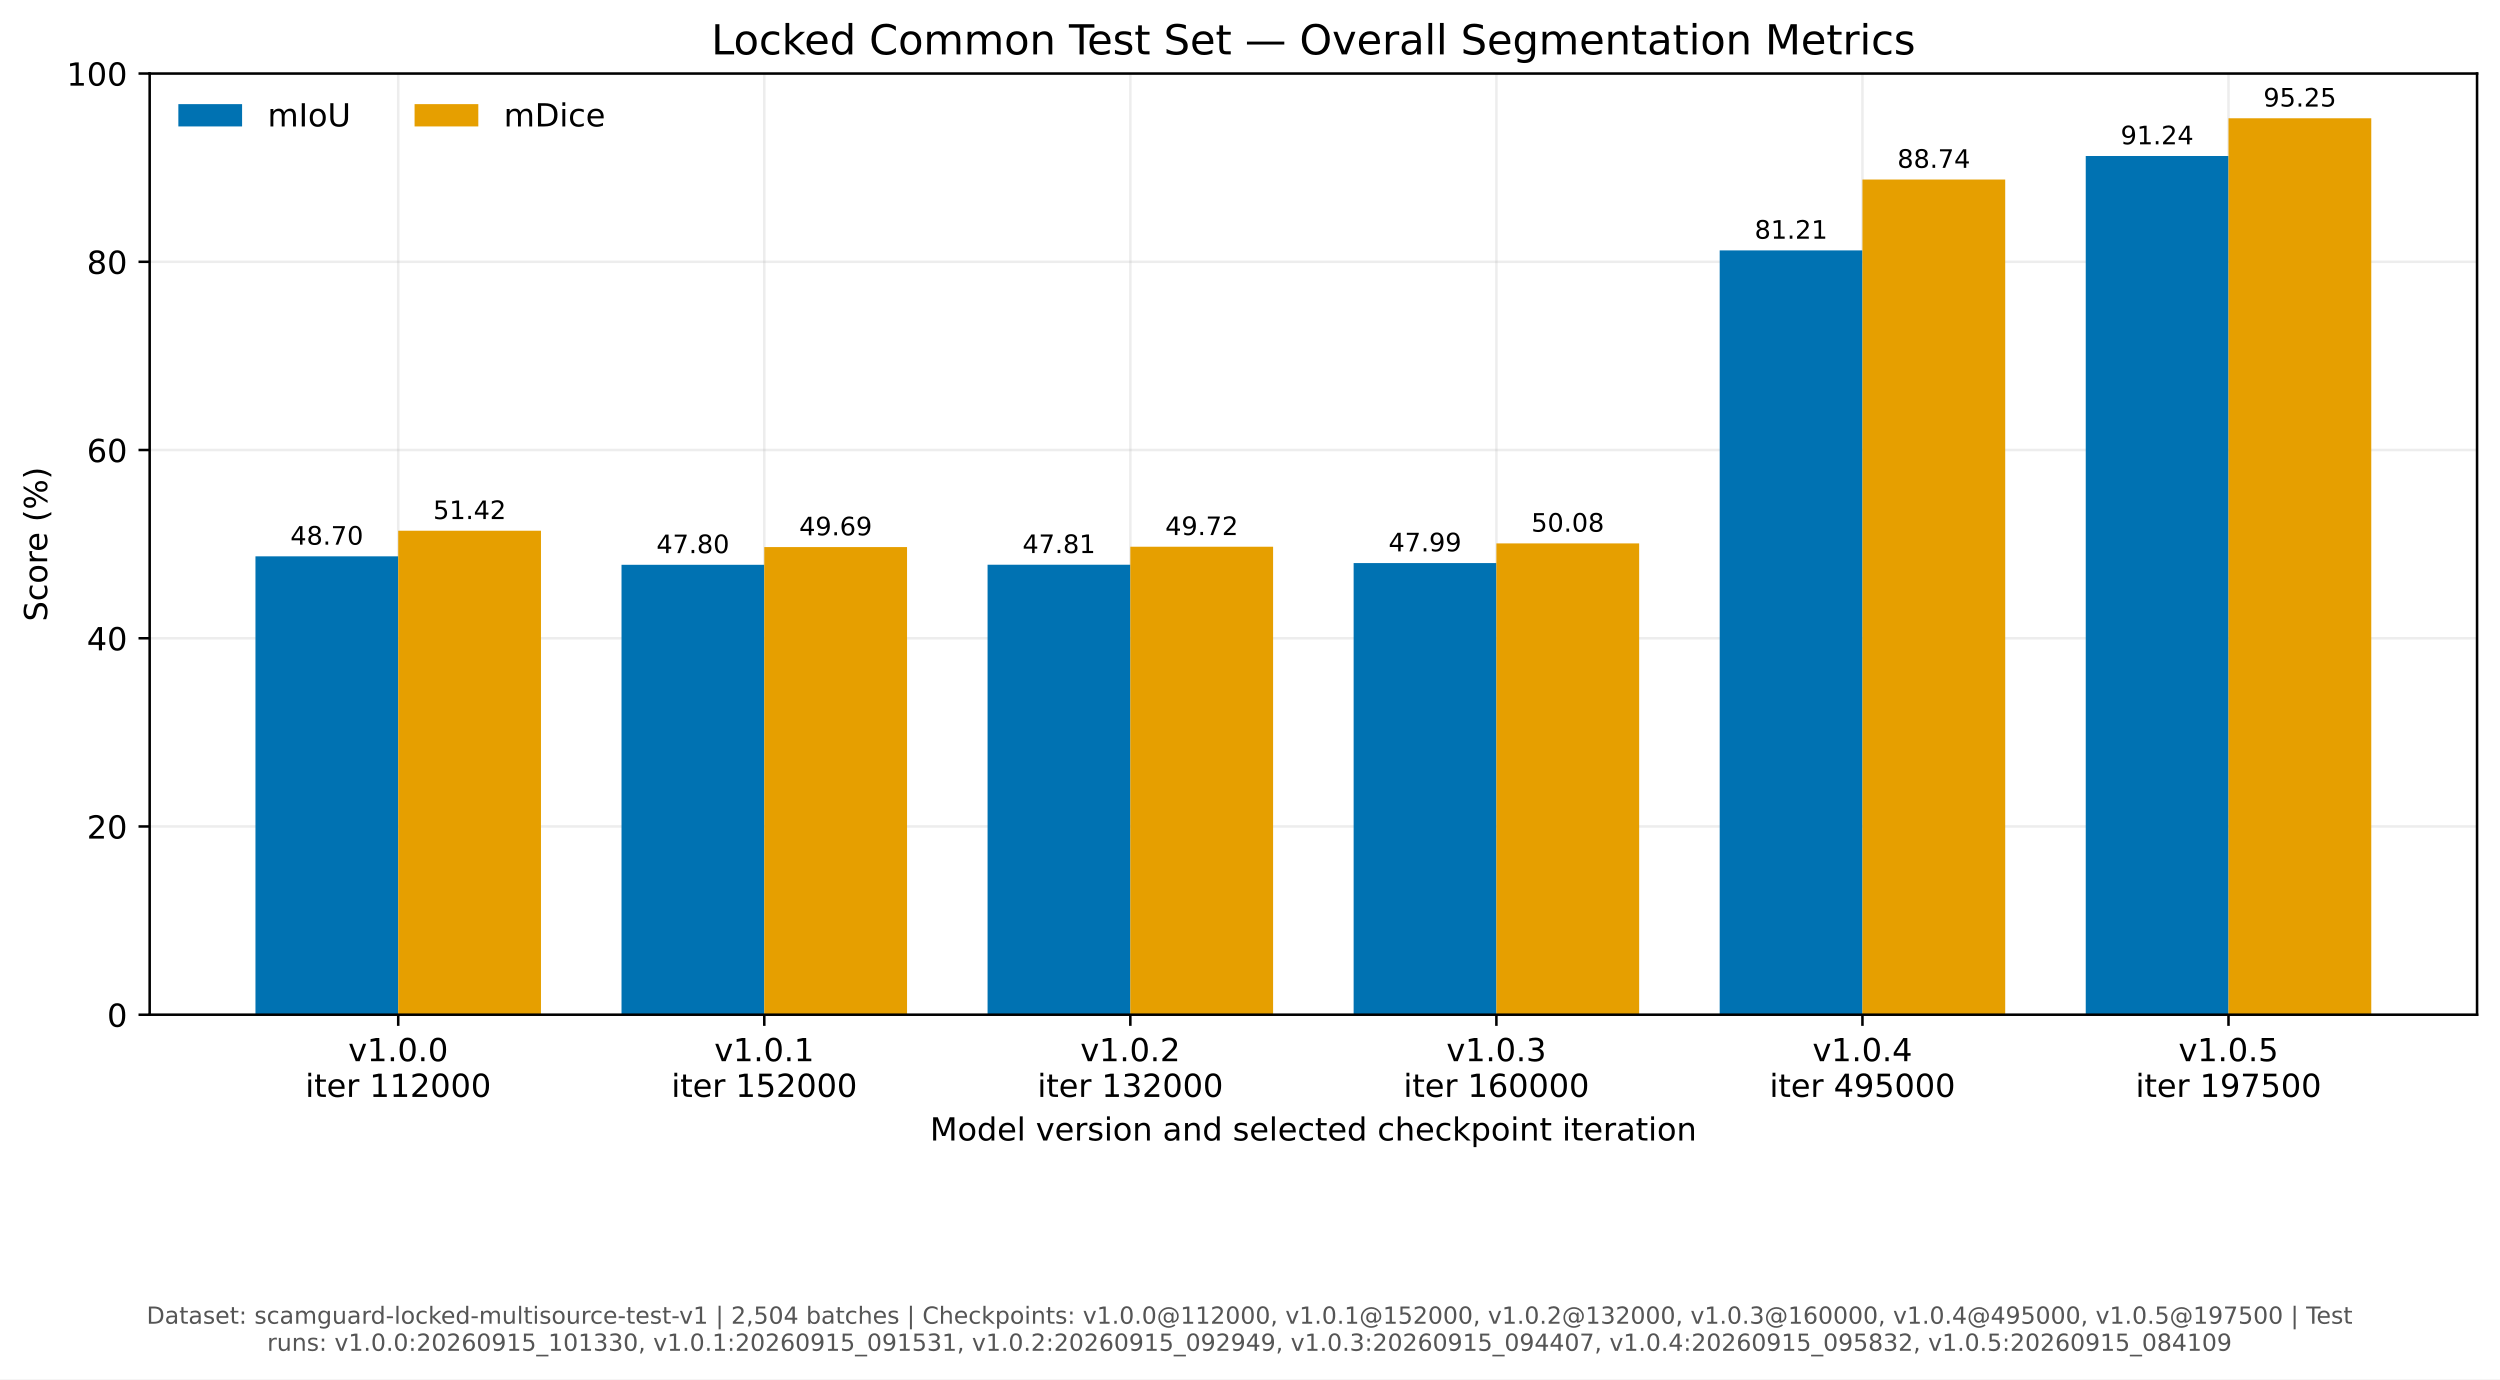
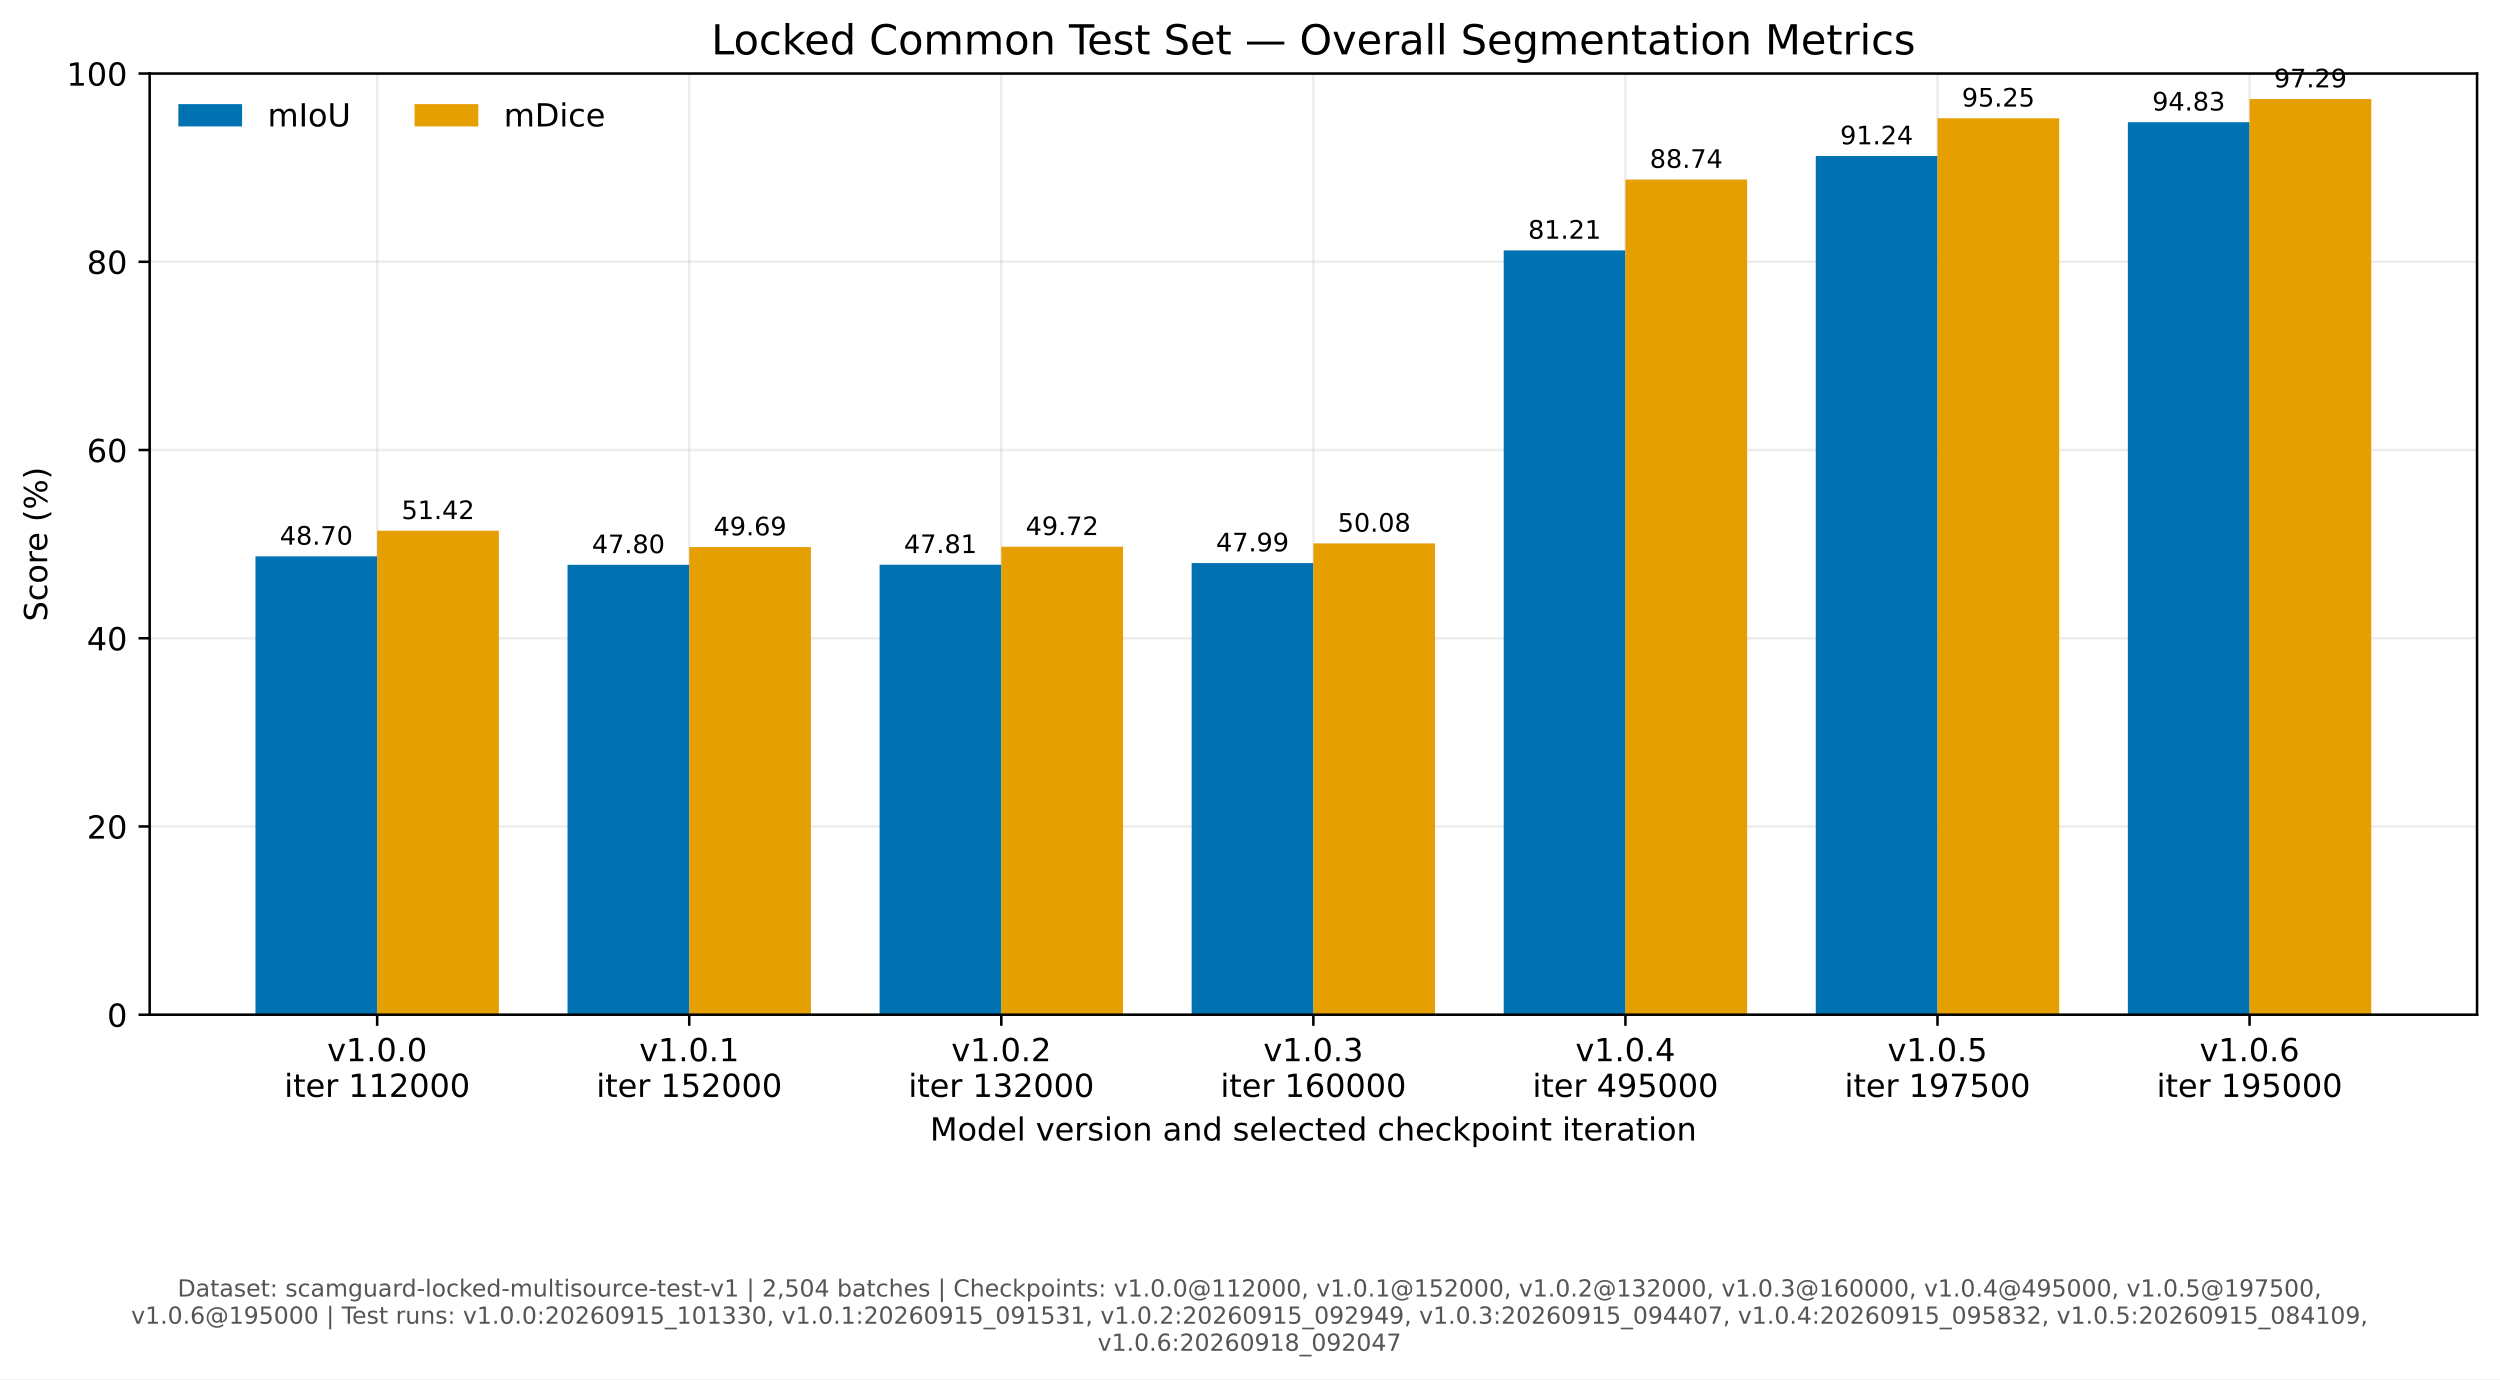
<svg xmlns="http://www.w3.org/2000/svg" xmlns:xlink="http://www.w3.org/1999/xlink" width="784.496pt" height="432.823pt" viewBox="0 0 784.496 432.823" version="1.1">
  <defs>
    <style type="text/css">*{stroke-linejoin: round; stroke-linecap: butt}</style>
  </defs>
  <g id="figure_1">
    <g id="patch_1">
-       <path d="M 0 432.823  L 784.496 432.823  L 784.496 0  L 0 0  z " style="fill: #ffffff" />
+       <path d="M 0 432.823  L 784.496 432.823  L 784.496 -0  L 0 -0  z " style="fill: #ffffff" />
    </g>
    <g id="axes_1">
      <g id="patch_2">
        <path d="M 46.966 318.414  L 777.296 318.414  L 777.296 23.078  L 46.966 23.078  z " style="fill: #ffffff" />
      </g>
      <g id="matplotlib.axis_1">
        <g id="xtick_1">
          <g id="line2d_1">
-             <path d="M 124.961 318.414  L 124.961 23.078  " clip-path="url(#pb3ee05148e)" style="fill: none; stroke: #b0b0b0; stroke-opacity: 0.22; stroke-width: 0.8; stroke-linecap: square" />
+             <path d="M 118.353 318.414  L 118.353 23.078  " clip-path="url(#p359c50645a)" style="fill: none; stroke: #b0b0b0; stroke-opacity: 0.22; stroke-width: 0.8; stroke-linecap: square" />
          </g>
          <g id="line2d_2">
            <defs>
-               <path id="m9e573b1871" d="M 0 0  L 0 3.5  " style="stroke: #000000; stroke-width: 0.8" />
+               <path id="ma4e0c1f2a7" d="M 0 0  L 0 3.5  " style="stroke: #000000; stroke-width: 0.8" />
            </defs>
            <g>
-               <use xlink:href="#m9e573b1871" x="124.961" y="318.414" style="stroke: #000000; stroke-width: 0.8" />
+               <use xlink:href="#ma4e0c1f2a7" x="118.353" y="318.414" style="stroke: #000000; stroke-width: 0.8" />
            </g>
          </g>
          <g id="text_1">
-             <text style="font-size: 10px; font-family: 'DejaVu Sans', 'Bitstream Vera Sans', 'Computer Modern Sans Serif', 'Lucida Grande', 'Verdana', 'Geneva', 'Lucid', 'Arial', 'Helvetica', 'Avant Garde', sans-serif" transform="translate(109.2797 333.0124)">v1.0.0</text>
-             <text style="font-size: 10px; font-family: 'DejaVu Sans', 'Bitstream Vera Sans', 'Computer Modern Sans Serif', 'Lucida Grande', 'Verdana', 'Geneva', 'Lucid', 'Arial', 'Helvetica', 'Avant Garde', sans-serif" transform="translate(95.80311 344.2102)">iter 112000</text>
+             <text style="font-size: 10px; font-family: 'DejaVu Sans', 'Bitstream Vera Sans', 'Computer Modern Sans Serif', 'Lucida Grande', 'Verdana', 'Geneva', 'Lucid', 'Arial', 'Helvetica', 'Avant Garde', sans-serif" transform="translate(102.6722 333.0124)">v1.0.0</text>
+             <text style="font-size: 10px; font-family: 'DejaVu Sans', 'Bitstream Vera Sans', 'Computer Modern Sans Serif', 'Lucida Grande', 'Verdana', 'Geneva', 'Lucid', 'Arial', 'Helvetica', 'Avant Garde', sans-serif" transform="translate(89.19566 344.2102)">iter 112000</text>
          </g>
        </g>
        <g id="xtick_2">
          <g id="line2d_3">
-             <path d="M 239.829 318.414  L 239.829 23.078  " clip-path="url(#pb3ee05148e)" style="fill: none; stroke: #b0b0b0; stroke-opacity: 0.22; stroke-width: 0.8; stroke-linecap: square" />
+             <path d="M 216.279 318.414  L 216.279 23.078  " clip-path="url(#p359c50645a)" style="fill: none; stroke: #b0b0b0; stroke-opacity: 0.22; stroke-width: 0.8; stroke-linecap: square" />
          </g>
          <g id="line2d_4">
            <g>
-               <use xlink:href="#m9e573b1871" x="239.829" y="318.414" style="stroke: #000000; stroke-width: 0.8" />
+               <use xlink:href="#ma4e0c1f2a7" x="216.279" y="318.414" style="stroke: #000000; stroke-width: 0.8" />
            </g>
          </g>
          <g id="text_2">
-             <text style="font-size: 10px; font-family: 'DejaVu Sans', 'Bitstream Vera Sans', 'Computer Modern Sans Serif', 'Lucida Grande', 'Verdana', 'Geneva', 'Lucid', 'Arial', 'Helvetica', 'Avant Garde', sans-serif" transform="translate(224.1476 333.0124)">v1.0.1</text>
-             <text style="font-size: 10px; font-family: 'DejaVu Sans', 'Bitstream Vera Sans', 'Computer Modern Sans Serif', 'Lucida Grande', 'Verdana', 'Geneva', 'Lucid', 'Arial', 'Helvetica', 'Avant Garde', sans-serif" transform="translate(210.671 344.2102)">iter 152000</text>
+             <text style="font-size: 10px; font-family: 'DejaVu Sans', 'Bitstream Vera Sans', 'Computer Modern Sans Serif', 'Lucida Grande', 'Verdana', 'Geneva', 'Lucid', 'Arial', 'Helvetica', 'Avant Garde', sans-serif" transform="translate(200.5979 333.0124)">v1.0.1</text>
+             <text style="font-size: 10px; font-family: 'DejaVu Sans', 'Bitstream Vera Sans', 'Computer Modern Sans Serif', 'Lucida Grande', 'Verdana', 'Geneva', 'Lucid', 'Arial', 'Helvetica', 'Avant Garde', sans-serif" transform="translate(187.1214 344.2102)">iter 152000</text>
          </g>
        </g>
        <g id="xtick_3">
          <g id="line2d_5">
-             <path d="M 354.697 318.414  L 354.697 23.078  " clip-path="url(#pb3ee05148e)" style="fill: none; stroke: #b0b0b0; stroke-opacity: 0.22; stroke-width: 0.8; stroke-linecap: square" />
+             <path d="M 314.205 318.414  L 314.205 23.078  " clip-path="url(#p359c50645a)" style="fill: none; stroke: #b0b0b0; stroke-opacity: 0.22; stroke-width: 0.8; stroke-linecap: square" />
          </g>
          <g id="line2d_6">
            <g>
-               <use xlink:href="#m9e573b1871" x="354.697" y="318.414" style="stroke: #000000; stroke-width: 0.8" />
+               <use xlink:href="#ma4e0c1f2a7" x="314.205" y="318.414" style="stroke: #000000; stroke-width: 0.8" />
            </g>
          </g>
          <g id="text_3">
-             <text style="font-size: 10px; font-family: 'DejaVu Sans', 'Bitstream Vera Sans', 'Computer Modern Sans Serif', 'Lucida Grande', 'Verdana', 'Geneva', 'Lucid', 'Arial', 'Helvetica', 'Avant Garde', sans-serif" transform="translate(339.0154 333.0124)">v1.0.2</text>
-             <text style="font-size: 10px; font-family: 'DejaVu Sans', 'Bitstream Vera Sans', 'Computer Modern Sans Serif', 'Lucida Grande', 'Verdana', 'Geneva', 'Lucid', 'Arial', 'Helvetica', 'Avant Garde', sans-serif" transform="translate(325.5389 344.2102)">iter 132000</text>
+             <text style="font-size: 10px; font-family: 'DejaVu Sans', 'Bitstream Vera Sans', 'Computer Modern Sans Serif', 'Lucida Grande', 'Verdana', 'Geneva', 'Lucid', 'Arial', 'Helvetica', 'Avant Garde', sans-serif" transform="translate(298.5237 333.0124)">v1.0.2</text>
+             <text style="font-size: 10px; font-family: 'DejaVu Sans', 'Bitstream Vera Sans', 'Computer Modern Sans Serif', 'Lucida Grande', 'Verdana', 'Geneva', 'Lucid', 'Arial', 'Helvetica', 'Avant Garde', sans-serif" transform="translate(285.0471 344.2102)">iter 132000</text>
          </g>
        </g>
        <g id="xtick_4">
          <g id="line2d_7">
-             <path d="M 469.565 318.414  L 469.565 23.078  " clip-path="url(#pb3ee05148e)" style="fill: none; stroke: #b0b0b0; stroke-opacity: 0.22; stroke-width: 0.8; stroke-linecap: square" />
+             <path d="M 412.131 318.414  L 412.131 23.078  " clip-path="url(#p359c50645a)" style="fill: none; stroke: #b0b0b0; stroke-opacity: 0.22; stroke-width: 0.8; stroke-linecap: square" />
          </g>
          <g id="line2d_8">
            <g>
-               <use xlink:href="#m9e573b1871" x="469.565" y="318.414" style="stroke: #000000; stroke-width: 0.8" />
+               <use xlink:href="#ma4e0c1f2a7" x="412.131" y="318.414" style="stroke: #000000; stroke-width: 0.8" />
            </g>
          </g>
          <g id="text_4">
-             <text style="font-size: 10px; font-family: 'DejaVu Sans', 'Bitstream Vera Sans', 'Computer Modern Sans Serif', 'Lucida Grande', 'Verdana', 'Geneva', 'Lucid', 'Arial', 'Helvetica', 'Avant Garde', sans-serif" transform="translate(453.8833 333.0124)">v1.0.3</text>
-             <text style="font-size: 10px; font-family: 'DejaVu Sans', 'Bitstream Vera Sans', 'Computer Modern Sans Serif', 'Lucida Grande', 'Verdana', 'Geneva', 'Lucid', 'Arial', 'Helvetica', 'Avant Garde', sans-serif" transform="translate(440.4068 344.2102)">iter 160000</text>
+             <text style="font-size: 10px; font-family: 'DejaVu Sans', 'Bitstream Vera Sans', 'Computer Modern Sans Serif', 'Lucida Grande', 'Verdana', 'Geneva', 'Lucid', 'Arial', 'Helvetica', 'Avant Garde', sans-serif" transform="translate(396.4494 333.0124)">v1.0.3</text>
+             <text style="font-size: 10px; font-family: 'DejaVu Sans', 'Bitstream Vera Sans', 'Computer Modern Sans Serif', 'Lucida Grande', 'Verdana', 'Geneva', 'Lucid', 'Arial', 'Helvetica', 'Avant Garde', sans-serif" transform="translate(382.9728 344.2102)">iter 160000</text>
          </g>
        </g>
        <g id="xtick_5">
          <g id="line2d_9">
-             <path d="M 584.432 318.414  L 584.432 23.078  " clip-path="url(#pb3ee05148e)" style="fill: none; stroke: #b0b0b0; stroke-opacity: 0.22; stroke-width: 0.8; stroke-linecap: square" />
+             <path d="M 510.056 318.414  L 510.056 23.078  " clip-path="url(#p359c50645a)" style="fill: none; stroke: #b0b0b0; stroke-opacity: 0.22; stroke-width: 0.8; stroke-linecap: square" />
          </g>
          <g id="line2d_10">
            <g>
-               <use xlink:href="#m9e573b1871" x="584.432" y="318.414" style="stroke: #000000; stroke-width: 0.8" />
+               <use xlink:href="#ma4e0c1f2a7" x="510.056" y="318.414" style="stroke: #000000; stroke-width: 0.8" />
            </g>
          </g>
          <g id="text_5">
-             <text style="font-size: 10px; font-family: 'DejaVu Sans', 'Bitstream Vera Sans', 'Computer Modern Sans Serif', 'Lucida Grande', 'Verdana', 'Geneva', 'Lucid', 'Arial', 'Helvetica', 'Avant Garde', sans-serif" transform="translate(568.7512 333.0124)">v1.0.4</text>
-             <text style="font-size: 10px; font-family: 'DejaVu Sans', 'Bitstream Vera Sans', 'Computer Modern Sans Serif', 'Lucida Grande', 'Verdana', 'Geneva', 'Lucid', 'Arial', 'Helvetica', 'Avant Garde', sans-serif" transform="translate(555.2746 344.2102)">iter 495000</text>
+             <text style="font-size: 10px; font-family: 'DejaVu Sans', 'Bitstream Vera Sans', 'Computer Modern Sans Serif', 'Lucida Grande', 'Verdana', 'Geneva', 'Lucid', 'Arial', 'Helvetica', 'Avant Garde', sans-serif" transform="translate(494.3751 333.0124)">v1.0.4</text>
+             <text style="font-size: 10px; font-family: 'DejaVu Sans', 'Bitstream Vera Sans', 'Computer Modern Sans Serif', 'Lucida Grande', 'Verdana', 'Geneva', 'Lucid', 'Arial', 'Helvetica', 'Avant Garde', sans-serif" transform="translate(480.8985 344.2102)">iter 495000</text>
          </g>
        </g>
        <g id="xtick_6">
          <g id="line2d_11">
-             <path d="M 699.3 318.414  L 699.3 23.078  " clip-path="url(#pb3ee05148e)" style="fill: none; stroke: #b0b0b0; stroke-opacity: 0.22; stroke-width: 0.8; stroke-linecap: square" />
+             <path d="M 607.982 318.414  L 607.982 23.078  " clip-path="url(#p359c50645a)" style="fill: none; stroke: #b0b0b0; stroke-opacity: 0.22; stroke-width: 0.8; stroke-linecap: square" />
          </g>
          <g id="line2d_12">
            <g>
-               <use xlink:href="#m9e573b1871" x="699.3" y="318.414" style="stroke: #000000; stroke-width: 0.8" />
+               <use xlink:href="#ma4e0c1f2a7" x="607.982" y="318.414" style="stroke: #000000; stroke-width: 0.8" />
            </g>
          </g>
          <g id="text_6">
-             <text style="font-size: 10px; font-family: 'DejaVu Sans', 'Bitstream Vera Sans', 'Computer Modern Sans Serif', 'Lucida Grande', 'Verdana', 'Geneva', 'Lucid', 'Arial', 'Helvetica', 'Avant Garde', sans-serif" transform="translate(683.6191 333.0124)">v1.0.5</text>
-             <text style="font-size: 10px; font-family: 'DejaVu Sans', 'Bitstream Vera Sans', 'Computer Modern Sans Serif', 'Lucida Grande', 'Verdana', 'Geneva', 'Lucid', 'Arial', 'Helvetica', 'Avant Garde', sans-serif" transform="translate(670.1425 344.2102)">iter 197500</text>
-           </g>
-         </g>
-         <g id="text_7">
+             <text style="font-size: 10px; font-family: 'DejaVu Sans', 'Bitstream Vera Sans', 'Computer Modern Sans Serif', 'Lucida Grande', 'Verdana', 'Geneva', 'Lucid', 'Arial', 'Helvetica', 'Avant Garde', sans-serif" transform="translate(592.3008 333.0124)">v1.0.5</text>
+             <text style="font-size: 10px; font-family: 'DejaVu Sans', 'Bitstream Vera Sans', 'Computer Modern Sans Serif', 'Lucida Grande', 'Verdana', 'Geneva', 'Lucid', 'Arial', 'Helvetica', 'Avant Garde', sans-serif" transform="translate(578.8242 344.2102)">iter 197500</text>
+           </g>
+         </g>
+         <g id="xtick_7">
+           <g id="line2d_13">
+             <path d="M 705.908 318.414  L 705.908 23.078  " clip-path="url(#p359c50645a)" style="fill: none; stroke: #b0b0b0; stroke-opacity: 0.22; stroke-width: 0.8; stroke-linecap: square" />
+           </g>
+           <g id="line2d_14">
+             <g>
+               <use xlink:href="#ma4e0c1f2a7" x="705.908" y="318.414" style="stroke: #000000; stroke-width: 0.8" />
+             </g>
+           </g>
+           <g id="text_7">
+             <text style="font-size: 10px; font-family: 'DejaVu Sans', 'Bitstream Vera Sans', 'Computer Modern Sans Serif', 'Lucida Grande', 'Verdana', 'Geneva', 'Lucid', 'Arial', 'Helvetica', 'Avant Garde', sans-serif" transform="translate(690.2265 333.0124)">v1.0.6</text>
+             <text style="font-size: 10px; font-family: 'DejaVu Sans', 'Bitstream Vera Sans', 'Computer Modern Sans Serif', 'Lucida Grande', 'Verdana', 'Geneva', 'Lucid', 'Arial', 'Helvetica', 'Avant Garde', sans-serif" transform="translate(676.75 344.2102)">iter 195000</text>
+           </g>
+         </g>
+         <g id="text_8">
          <text style="font-size: 10px; font-family: 'DejaVu Sans', 'Bitstream Vera Sans', 'Computer Modern Sans Serif', 'Lucida Grande', 'Verdana', 'Geneva', 'Lucid', 'Arial', 'Helvetica', 'Avant Garde', sans-serif; text-anchor: middle" x="412.131" y="357.888" transform="rotate(-0 412.1306 357.8883)">Model version and selected checkpoint iteration</text>
        </g>
      </g>
      <g id="matplotlib.axis_2">
        <g id="ytick_1">
-           <g id="line2d_13">
-             <path d="M 46.966 318.414  L 777.296 318.414  " clip-path="url(#pb3ee05148e)" style="fill: none; stroke: #b0b0b0; stroke-opacity: 0.22; stroke-width: 0.8; stroke-linecap: square" />
-           </g>
-           <g id="line2d_14">
+           <g id="line2d_15">
+             <path d="M 46.966 318.414  L 777.296 318.414  " clip-path="url(#p359c50645a)" style="fill: none; stroke: #b0b0b0; stroke-opacity: 0.22; stroke-width: 0.8; stroke-linecap: square" />
+           </g>
+           <g id="line2d_16">
            <defs>
-               <path id="md0ee983771" d="M 0 0  L -3.5 0  " style="stroke: #000000; stroke-width: 0.8" />
+               <path id="meb9ebccfc5" d="M 0 0  L -3.5 0  " style="stroke: #000000; stroke-width: 0.8" />
            </defs>
            <g>
-               <use xlink:href="#md0ee983771" x="46.966" y="318.414" style="stroke: #000000; stroke-width: 0.8" />
-             </g>
-           </g>
-           <g id="text_8">
+               <use xlink:href="#meb9ebccfc5" x="46.966" y="318.414" style="stroke: #000000; stroke-width: 0.8" />
+             </g>
+           </g>
+           <g id="text_9">
            <text style="font-size: 10px; font-family: 'DejaVu Sans', 'Bitstream Vera Sans', 'Computer Modern Sans Serif', 'Lucida Grande', 'Verdana', 'Geneva', 'Lucid', 'Arial', 'Helvetica', 'Avant Garde', sans-serif; text-anchor: end" x="39.966" y="322.213" transform="rotate(-0 39.96563 322.2132)">0</text>
          </g>
        </g>
        <g id="ytick_2">
-           <g id="line2d_15">
-             <path d="M 46.966 259.347  L 777.296 259.347  " clip-path="url(#pb3ee05148e)" style="fill: none; stroke: #b0b0b0; stroke-opacity: 0.22; stroke-width: 0.8; stroke-linecap: square" />
-           </g>
-           <g id="line2d_16">
-             <g>
-               <use xlink:href="#md0ee983771" x="46.966" y="259.347" style="stroke: #000000; stroke-width: 0.8" />
-             </g>
-           </g>
-           <g id="text_9">
+           <g id="line2d_17">
+             <path d="M 46.966 259.347  L 777.296 259.347  " clip-path="url(#p359c50645a)" style="fill: none; stroke: #b0b0b0; stroke-opacity: 0.22; stroke-width: 0.8; stroke-linecap: square" />
+           </g>
+           <g id="line2d_18">
+             <g>
+               <use xlink:href="#meb9ebccfc5" x="46.966" y="259.347" style="stroke: #000000; stroke-width: 0.8" />
+             </g>
+           </g>
+           <g id="text_10">
            <text style="font-size: 10px; font-family: 'DejaVu Sans', 'Bitstream Vera Sans', 'Computer Modern Sans Serif', 'Lucida Grande', 'Verdana', 'Geneva', 'Lucid', 'Arial', 'Helvetica', 'Avant Garde', sans-serif; text-anchor: end" x="39.966" y="263.146" transform="rotate(-0 39.96563 263.146)">20</text>
          </g>
        </g>
        <g id="ytick_3">
-           <g id="line2d_17">
-             <path d="M 46.966 200.28  L 777.296 200.28  " clip-path="url(#pb3ee05148e)" style="fill: none; stroke: #b0b0b0; stroke-opacity: 0.22; stroke-width: 0.8; stroke-linecap: square" />
-           </g>
-           <g id="line2d_18">
-             <g>
-               <use xlink:href="#md0ee983771" x="46.966" y="200.28" style="stroke: #000000; stroke-width: 0.8" />
-             </g>
-           </g>
-           <g id="text_10">
+           <g id="line2d_19">
+             <path d="M 46.966 200.28  L 777.296 200.28  " clip-path="url(#p359c50645a)" style="fill: none; stroke: #b0b0b0; stroke-opacity: 0.22; stroke-width: 0.8; stroke-linecap: square" />
+           </g>
+           <g id="line2d_20">
+             <g>
+               <use xlink:href="#meb9ebccfc5" x="46.966" y="200.28" style="stroke: #000000; stroke-width: 0.8" />
+             </g>
+           </g>
+           <g id="text_11">
            <text style="font-size: 10px; font-family: 'DejaVu Sans', 'Bitstream Vera Sans', 'Computer Modern Sans Serif', 'Lucida Grande', 'Verdana', 'Geneva', 'Lucid', 'Arial', 'Helvetica', 'Avant Garde', sans-serif; text-anchor: end" x="39.966" y="204.079" transform="rotate(-0 39.96563 204.0788)">40</text>
          </g>
        </g>
        <g id="ytick_4">
-           <g id="line2d_19">
-             <path d="M 46.966 141.212  L 777.296 141.212  " clip-path="url(#pb3ee05148e)" style="fill: none; stroke: #b0b0b0; stroke-opacity: 0.22; stroke-width: 0.8; stroke-linecap: square" />
-           </g>
-           <g id="line2d_20">
-             <g>
-               <use xlink:href="#md0ee983771" x="46.966" y="141.212" style="stroke: #000000; stroke-width: 0.8" />
-             </g>
-           </g>
-           <g id="text_11">
+           <g id="line2d_21">
+             <path d="M 46.966 141.212  L 777.296 141.212  " clip-path="url(#p359c50645a)" style="fill: none; stroke: #b0b0b0; stroke-opacity: 0.22; stroke-width: 0.8; stroke-linecap: square" />
+           </g>
+           <g id="line2d_22">
+             <g>
+               <use xlink:href="#meb9ebccfc5" x="46.966" y="141.212" style="stroke: #000000; stroke-width: 0.8" />
+             </g>
+           </g>
+           <g id="text_12">
            <text style="font-size: 10px; font-family: 'DejaVu Sans', 'Bitstream Vera Sans', 'Computer Modern Sans Serif', 'Lucida Grande', 'Verdana', 'Geneva', 'Lucid', 'Arial', 'Helvetica', 'Avant Garde', sans-serif; text-anchor: end" x="39.966" y="145.012" transform="rotate(-0 39.96563 145.0116)">60</text>
          </g>
        </g>
        <g id="ytick_5">
-           <g id="line2d_21">
-             <path d="M 46.966 82.145  L 777.296 82.145  " clip-path="url(#pb3ee05148e)" style="fill: none; stroke: #b0b0b0; stroke-opacity: 0.22; stroke-width: 0.8; stroke-linecap: square" />
-           </g>
-           <g id="line2d_22">
-             <g>
-               <use xlink:href="#md0ee983771" x="46.966" y="82.145" style="stroke: #000000; stroke-width: 0.8" />
-             </g>
-           </g>
-           <g id="text_12">
+           <g id="line2d_23">
+             <path d="M 46.966 82.145  L 777.296 82.145  " clip-path="url(#p359c50645a)" style="fill: none; stroke: #b0b0b0; stroke-opacity: 0.22; stroke-width: 0.8; stroke-linecap: square" />
+           </g>
+           <g id="line2d_24">
+             <g>
+               <use xlink:href="#meb9ebccfc5" x="46.966" y="82.145" style="stroke: #000000; stroke-width: 0.8" />
+             </g>
+           </g>
+           <g id="text_13">
            <text style="font-size: 10px; font-family: 'DejaVu Sans', 'Bitstream Vera Sans', 'Computer Modern Sans Serif', 'Lucida Grande', 'Verdana', 'Geneva', 'Lucid', 'Arial', 'Helvetica', 'Avant Garde', sans-serif; text-anchor: end" x="39.966" y="85.944" transform="rotate(-0 39.96563 85.94439)">80</text>
          </g>
        </g>
        <g id="ytick_6">
-           <g id="line2d_23">
-             <path d="M 46.966 23.078  L 777.296 23.078  " clip-path="url(#pb3ee05148e)" style="fill: none; stroke: #b0b0b0; stroke-opacity: 0.22; stroke-width: 0.8; stroke-linecap: square" />
-           </g>
-           <g id="line2d_24">
-             <g>
-               <use xlink:href="#md0ee983771" x="46.966" y="23.078" style="stroke: #000000; stroke-width: 0.8" />
-             </g>
-           </g>
-           <g id="text_13">
+           <g id="line2d_25">
+             <path d="M 46.966 23.078  L 777.296 23.078  " clip-path="url(#p359c50645a)" style="fill: none; stroke: #b0b0b0; stroke-opacity: 0.22; stroke-width: 0.8; stroke-linecap: square" />
+           </g>
+           <g id="line2d_26">
+             <g>
+               <use xlink:href="#meb9ebccfc5" x="46.966" y="23.078" style="stroke: #000000; stroke-width: 0.8" />
+             </g>
+           </g>
+           <g id="text_14">
            <text style="font-size: 10px; font-family: 'DejaVu Sans', 'Bitstream Vera Sans', 'Computer Modern Sans Serif', 'Lucida Grande', 'Verdana', 'Geneva', 'Lucid', 'Arial', 'Helvetica', 'Avant Garde', sans-serif; text-anchor: end" x="39.966" y="26.877" transform="rotate(-0 39.96563 26.87719)">100</text>
          </g>
        </g>
-         <g id="text_14">
+         <g id="text_15">
          <text style="font-size: 10px; font-family: 'DejaVu Sans', 'Bitstream Vera Sans', 'Computer Modern Sans Serif', 'Lucida Grande', 'Verdana', 'Geneva', 'Lucid', 'Arial', 'Helvetica', 'Avant Garde', sans-serif; text-anchor: middle" x="14.798" y="170.746" transform="rotate(-90 14.79844 170.746)">Score (%)</text>
        </g>
      </g>
      <g id="patch_3">
-         <path d="M 80.162 318.414  L 124.961 318.414  L 124.961 174.585  L 80.162 174.585  z " clip-path="url(#pb3ee05148e)" style="fill: #0072b2" />
+         <path d="M 80.162 318.414  L 118.353 318.414  L 118.353 174.585  L 80.162 174.585  z " clip-path="url(#p359c50645a)" style="fill: #0072b2" />
      </g>
      <g id="patch_4">
-         <path d="M 195.03 318.414  L 239.829 318.414  L 239.829 177.243  L 195.03 177.243  z " clip-path="url(#pb3ee05148e)" style="fill: #0072b2" />
+         <path d="M 178.088 318.414  L 216.279 318.414  L 216.279 177.243  L 178.088 177.243  z " clip-path="url(#p359c50645a)" style="fill: #0072b2" />
      </g>
      <g id="patch_5">
-         <path d="M 309.898 318.414  L 354.697 318.414  L 354.697 177.214  L 309.898 177.214  z " clip-path="url(#pb3ee05148e)" style="fill: #0072b2" />
+         <path d="M 276.014 318.414  L 314.205 318.414  L 314.205 177.214  L 276.014 177.214  z " clip-path="url(#p359c50645a)" style="fill: #0072b2" />
      </g>
      <g id="patch_6">
-         <path d="M 424.766 318.414  L 469.565 318.414  L 469.565 176.682  L 424.766 176.682  z " clip-path="url(#pb3ee05148e)" style="fill: #0072b2" />
+         <path d="M 373.94 318.414  L 412.131 318.414  L 412.131 176.682  L 373.94 176.682  z " clip-path="url(#p359c50645a)" style="fill: #0072b2" />
      </g>
      <g id="patch_7">
-         <path d="M 539.634 318.414  L 584.432 318.414  L 584.432 78.572  L 539.634 78.572  z " clip-path="url(#pb3ee05148e)" style="fill: #0072b2" />
+         <path d="M 471.865 318.414  L 510.056 318.414  L 510.056 78.572  L 471.865 78.572  z " clip-path="url(#p359c50645a)" style="fill: #0072b2" />
      </g>
      <g id="patch_8">
-         <path d="M 654.502 318.414  L 699.3 318.414  L 699.3 48.949  L 654.502 48.949  z " clip-path="url(#pb3ee05148e)" style="fill: #0072b2" />
+         <path d="M 569.791 318.414  L 607.982 318.414  L 607.982 48.949  L 569.791 48.949  z " clip-path="url(#p359c50645a)" style="fill: #0072b2" />
      </g>
      <g id="patch_9">
-         <path d="M 124.961 318.414  L 169.759 318.414  L 169.759 166.552  L 124.961 166.552  z " clip-path="url(#pb3ee05148e)" style="fill: #e69f00" />
+         <path d="M 667.717 318.414  L 705.908 318.414  L 705.908 38.347  L 667.717 38.347  z " clip-path="url(#p359c50645a)" style="fill: #0072b2" />
      </g>
      <g id="patch_10">
-         <path d="M 239.829 318.414  L 284.627 318.414  L 284.627 171.662  L 239.829 171.662  z " clip-path="url(#pb3ee05148e)" style="fill: #e69f00" />
+         <path d="M 118.353 318.414  L 156.545 318.414  L 156.545 166.552  L 118.353 166.552  z " clip-path="url(#p359c50645a)" style="fill: #e69f00" />
      </g>
      <g id="patch_11">
-         <path d="M 354.697 318.414  L 399.495 318.414  L 399.495 171.573  L 354.697 171.573  z " clip-path="url(#pb3ee05148e)" style="fill: #e69f00" />
+         <path d="M 216.279 318.414  L 254.47 318.414  L 254.47 171.662  L 216.279 171.662  z " clip-path="url(#p359c50645a)" style="fill: #e69f00" />
      </g>
      <g id="patch_12">
-         <path d="M 469.565 318.414  L 514.363 318.414  L 514.363 170.51  L 469.565 170.51  z " clip-path="url(#pb3ee05148e)" style="fill: #e69f00" />
+         <path d="M 314.205 318.414  L 352.396 318.414  L 352.396 171.573  L 314.205 171.573  z " clip-path="url(#p359c50645a)" style="fill: #e69f00" />
      </g>
      <g id="patch_13">
-         <path d="M 584.432 318.414  L 629.231 318.414  L 629.231 56.333  L 584.432 56.333  z " clip-path="url(#pb3ee05148e)" style="fill: #e69f00" />
+         <path d="M 412.131 318.414  L 450.322 318.414  L 450.322 170.51  L 412.131 170.51  z " clip-path="url(#p359c50645a)" style="fill: #e69f00" />
      </g>
      <g id="patch_14">
-         <path d="M 699.3 318.414  L 744.099 318.414  L 744.099 37.106  L 699.3 37.106  z " clip-path="url(#pb3ee05148e)" style="fill: #e69f00" />
+         <path d="M 510.056 318.414  L 548.247 318.414  L 548.247 56.333  L 510.056 56.333  z " clip-path="url(#p359c50645a)" style="fill: #e69f00" />
      </g>
      <g id="patch_15">
+         <path d="M 607.982 318.414  L 646.173 318.414  L 646.173 37.106  L 607.982 37.106  z " clip-path="url(#p359c50645a)" style="fill: #e69f00" />
+       </g>
+       <g id="patch_16">
+         <path d="M 705.908 318.414  L 744.099 318.414  L 744.099 31.082  L 705.908 31.082  z " clip-path="url(#p359c50645a)" style="fill: #e69f00" />
+       </g>
+       <g id="patch_17">
        <path d="M 46.966 318.414  L 46.966 23.078  " style="fill: none; stroke: #000000; stroke-width: 0.8; stroke-linejoin: miter; stroke-linecap: square" />
      </g>
-       <g id="patch_16">
+       <g id="patch_18">
        <path d="M 777.296 318.414  L 777.296 23.078  " style="fill: none; stroke: #000000; stroke-width: 0.8; stroke-linejoin: miter; stroke-linecap: square" />
      </g>
-       <g id="patch_17">
+       <g id="patch_19">
        <path d="M 46.966 318.414  L 777.296 318.414  " style="fill: none; stroke: #000000; stroke-width: 0.8; stroke-linejoin: miter; stroke-linecap: square" />
      </g>
-       <g id="patch_18">
+       <g id="patch_20">
        <path d="M 46.966 23.078  L 777.296 23.078  " style="fill: none; stroke: #000000; stroke-width: 0.8; stroke-linejoin: miter; stroke-linecap: square" />
      </g>
-       <g id="text_15">
-         <text style="font-size: 8px; font-family: 'DejaVu Sans', 'Bitstream Vera Sans', 'Computer Modern Sans Serif', 'Lucida Grande', 'Verdana', 'Geneva', 'Lucid', 'Arial', 'Helvetica', 'Avant Garde', sans-serif; text-anchor: middle" x="102.562" y="170.922" transform="rotate(-0 102.5617 170.9216)">48.70</text>
-       </g>
      <g id="text_16">
-         <text style="font-size: 8px; font-family: 'DejaVu Sans', 'Bitstream Vera Sans', 'Computer Modern Sans Serif', 'Lucida Grande', 'Verdana', 'Geneva', 'Lucid', 'Arial', 'Helvetica', 'Avant Garde', sans-serif; text-anchor: middle" x="217.43" y="173.58" transform="rotate(-0 217.4296 173.5796)">47.80</text>
+         <text style="font-size: 8px; font-family: 'DejaVu Sans', 'Bitstream Vera Sans', 'Computer Modern Sans Serif', 'Lucida Grande', 'Verdana', 'Geneva', 'Lucid', 'Arial', 'Helvetica', 'Avant Garde', sans-serif; text-anchor: middle" x="99.258" y="170.922" transform="rotate(-0 99.25796 170.9216)">48.70</text>
      </g>
      <g id="text_17">
-         <text style="font-size: 8px; font-family: 'DejaVu Sans', 'Bitstream Vera Sans', 'Computer Modern Sans Serif', 'Lucida Grande', 'Verdana', 'Geneva', 'Lucid', 'Arial', 'Helvetica', 'Avant Garde', sans-serif; text-anchor: middle" x="332.297" y="173.55" transform="rotate(-0 332.2974 173.5501)">47.81</text>
+         <text style="font-size: 8px; font-family: 'DejaVu Sans', 'Bitstream Vera Sans', 'Computer Modern Sans Serif', 'Lucida Grande', 'Verdana', 'Geneva', 'Lucid', 'Arial', 'Helvetica', 'Avant Garde', sans-serif; text-anchor: middle" x="197.184" y="173.58" transform="rotate(-0 197.1837 173.5796)">47.80</text>
      </g>
      <g id="text_18">
-         <text style="font-size: 8px; font-family: 'DejaVu Sans', 'Bitstream Vera Sans', 'Computer Modern Sans Serif', 'Lucida Grande', 'Verdana', 'Geneva', 'Lucid', 'Arial', 'Helvetica', 'Avant Garde', sans-serif; text-anchor: middle" x="447.165" y="173.018" transform="rotate(-0 447.1653 173.0185)">47.99</text>
+         <text style="font-size: 8px; font-family: 'DejaVu Sans', 'Bitstream Vera Sans', 'Computer Modern Sans Serif', 'Lucida Grande', 'Verdana', 'Geneva', 'Lucid', 'Arial', 'Helvetica', 'Avant Garde', sans-serif; text-anchor: middle" x="295.109" y="173.55" transform="rotate(-0 295.1094 173.5501)">47.81</text>
      </g>
      <g id="text_19">
-         <text style="font-size: 8px; font-family: 'DejaVu Sans', 'Bitstream Vera Sans', 'Computer Modern Sans Serif', 'Lucida Grande', 'Verdana', 'Geneva', 'Lucid', 'Arial', 'Helvetica', 'Avant Garde', sans-serif; text-anchor: middle" x="562.033" y="74.908" transform="rotate(-0 562.0332 74.90785)">81.21</text>
+         <text style="font-size: 8px; font-family: 'DejaVu Sans', 'Bitstream Vera Sans', 'Computer Modern Sans Serif', 'Lucida Grande', 'Verdana', 'Geneva', 'Lucid', 'Arial', 'Helvetica', 'Avant Garde', sans-serif; text-anchor: middle" x="393.035" y="173.018" transform="rotate(-0 393.0351 173.0185)">47.99</text>
      </g>
      <g id="text_20">
-         <text style="font-size: 8px; font-family: 'DejaVu Sans', 'Bitstream Vera Sans', 'Computer Modern Sans Serif', 'Lucida Grande', 'Verdana', 'Geneva', 'Lucid', 'Arial', 'Helvetica', 'Avant Garde', sans-serif; text-anchor: middle" x="676.901" y="45.286" transform="rotate(-0 676.9011 45.28565)">91.24</text>
+         <text style="font-size: 8px; font-family: 'DejaVu Sans', 'Bitstream Vera Sans', 'Computer Modern Sans Serif', 'Lucida Grande', 'Verdana', 'Geneva', 'Lucid', 'Arial', 'Helvetica', 'Avant Garde', sans-serif; text-anchor: middle" x="490.961" y="74.908" transform="rotate(-0 490.9608 74.90785)">81.21</text>
      </g>
      <g id="text_21">
-         <text style="font-size: 8px; font-family: 'DejaVu Sans', 'Bitstream Vera Sans', 'Computer Modern Sans Serif', 'Lucida Grande', 'Verdana', 'Geneva', 'Lucid', 'Arial', 'Helvetica', 'Avant Garde', sans-serif; text-anchor: middle" x="147.36" y="162.888" transform="rotate(-0 147.3602 162.8884)">51.42</text>
+         <text style="font-size: 8px; font-family: 'DejaVu Sans', 'Bitstream Vera Sans', 'Computer Modern Sans Serif', 'Lucida Grande', 'Verdana', 'Geneva', 'Lucid', 'Arial', 'Helvetica', 'Avant Garde', sans-serif; text-anchor: middle" x="588.887" y="45.286" transform="rotate(-0 588.8865 45.28565)">91.24</text>
      </g>
      <g id="text_22">
-         <text style="font-size: 8px; font-family: 'DejaVu Sans', 'Bitstream Vera Sans', 'Computer Modern Sans Serif', 'Lucida Grande', 'Verdana', 'Geneva', 'Lucid', 'Arial', 'Helvetica', 'Avant Garde', sans-serif; text-anchor: middle" x="262.228" y="167.998" transform="rotate(-0 262.228 167.9978)">49.69</text>
+         <text style="font-size: 8px; font-family: 'DejaVu Sans', 'Bitstream Vera Sans', 'Computer Modern Sans Serif', 'Lucida Grande', 'Verdana', 'Geneva', 'Lucid', 'Arial', 'Helvetica', 'Avant Garde', sans-serif; text-anchor: middle" x="686.812" y="34.683" transform="rotate(-0 686.8123 34.68309)">94.83</text>
      </g>
      <g id="text_23">
-         <text style="font-size: 8px; font-family: 'DejaVu Sans', 'Bitstream Vera Sans', 'Computer Modern Sans Serif', 'Lucida Grande', 'Verdana', 'Geneva', 'Lucid', 'Arial', 'Helvetica', 'Avant Garde', sans-serif; text-anchor: middle" x="377.096" y="167.909" transform="rotate(-0 377.0959 167.9092)">49.72</text>
+         <text style="font-size: 8px; font-family: 'DejaVu Sans', 'Bitstream Vera Sans', 'Computer Modern Sans Serif', 'Lucida Grande', 'Verdana', 'Geneva', 'Lucid', 'Arial', 'Helvetica', 'Avant Garde', sans-serif; text-anchor: middle" x="137.449" y="162.888" transform="rotate(-0 137.449 162.8884)">51.42</text>
      </g>
      <g id="text_24">
-         <text style="font-size: 8px; font-family: 'DejaVu Sans', 'Bitstream Vera Sans', 'Computer Modern Sans Serif', 'Lucida Grande', 'Verdana', 'Geneva', 'Lucid', 'Arial', 'Helvetica', 'Avant Garde', sans-serif; text-anchor: middle" x="491.964" y="166.846" transform="rotate(-0 491.9638 166.8459)">50.08</text>
+         <text style="font-size: 8px; font-family: 'DejaVu Sans', 'Bitstream Vera Sans', 'Computer Modern Sans Serif', 'Lucida Grande', 'Verdana', 'Geneva', 'Lucid', 'Arial', 'Helvetica', 'Avant Garde', sans-serif; text-anchor: middle" x="235.375" y="167.998" transform="rotate(-0 235.3747 167.9978)">49.69</text>
      </g>
      <g id="text_25">
-         <text style="font-size: 8px; font-family: 'DejaVu Sans', 'Bitstream Vera Sans', 'Computer Modern Sans Serif', 'Lucida Grande', 'Verdana', 'Geneva', 'Lucid', 'Arial', 'Helvetica', 'Avant Garde', sans-serif; text-anchor: middle" x="606.832" y="52.669" transform="rotate(-0 606.8317 52.66905)">88.74</text>
+         <text style="font-size: 8px; font-family: 'DejaVu Sans', 'Bitstream Vera Sans', 'Computer Modern Sans Serif', 'Lucida Grande', 'Verdana', 'Geneva', 'Lucid', 'Arial', 'Helvetica', 'Avant Garde', sans-serif; text-anchor: middle" x="333.3" y="167.909" transform="rotate(-0 333.3004 167.9092)">49.72</text>
      </g>
      <g id="text_26">
-         <text style="font-size: 8px; font-family: 'DejaVu Sans', 'Bitstream Vera Sans', 'Computer Modern Sans Serif', 'Lucida Grande', 'Verdana', 'Geneva', 'Lucid', 'Arial', 'Helvetica', 'Avant Garde', sans-serif; text-anchor: middle" x="721.7" y="33.443" transform="rotate(-0 721.6996 33.44268)">95.25</text>
+         <text style="font-size: 8px; font-family: 'DejaVu Sans', 'Bitstream Vera Sans', 'Computer Modern Sans Serif', 'Lucida Grande', 'Verdana', 'Geneva', 'Lucid', 'Arial', 'Helvetica', 'Avant Garde', sans-serif; text-anchor: middle" x="431.226" y="166.846" transform="rotate(-0 431.2261 166.8459)">50.08</text>
      </g>
      <g id="text_27">
+         <text style="font-size: 8px; font-family: 'DejaVu Sans', 'Bitstream Vera Sans', 'Computer Modern Sans Serif', 'Lucida Grande', 'Verdana', 'Geneva', 'Lucid', 'Arial', 'Helvetica', 'Avant Garde', sans-serif; text-anchor: middle" x="529.152" y="52.669" transform="rotate(-0 529.1519 52.66905)">88.74</text>
+       </g>
+       <g id="text_28">
+         <text style="font-size: 8px; font-family: 'DejaVu Sans', 'Bitstream Vera Sans', 'Computer Modern Sans Serif', 'Lucida Grande', 'Verdana', 'Geneva', 'Lucid', 'Arial', 'Helvetica', 'Avant Garde', sans-serif; text-anchor: middle" x="627.078" y="33.443" transform="rotate(-0 627.0776 33.44268)">95.25</text>
+       </g>
+       <g id="text_29">
+         <text style="font-size: 8px; font-family: 'DejaVu Sans', 'Bitstream Vera Sans', 'Computer Modern Sans Serif', 'Lucida Grande', 'Verdana', 'Geneva', 'Lucid', 'Arial', 'Helvetica', 'Avant Garde', sans-serif; text-anchor: middle" x="725.003" y="27.418" transform="rotate(-0 725.0033 27.41782)">97.29</text>
+       </g>
+       <g id="text_30">
        <text style="font-size: 13px; font-family: 'DejaVu Sans', 'Bitstream Vera Sans', 'Computer Modern Sans Serif', 'Lucida Grande', 'Verdana', 'Geneva', 'Lucid', 'Arial', 'Helvetica', 'Avant Garde', sans-serif; text-anchor: middle" x="412.131" y="17.078" transform="rotate(-0 412.1306 17.07797)">Locked Common Test Set — Overall Segmentation Metrics</text>
      </g>
      <g id="legend_1">
-         <g id="patch_19">
+         <g id="patch_21">
          <path d="M 55.966 39.676  L 75.966 39.676  L 75.966 32.676  L 55.966 32.676  z " style="fill: #0072b2" />
        </g>
-         <g id="text_28">
+         <g id="text_31">
          <text style="font-size: 10px; font-family: 'DejaVu Sans', 'Bitstream Vera Sans', 'Computer Modern Sans Serif', 'Lucida Grande', 'Verdana', 'Geneva', 'Lucid', 'Arial', 'Helvetica', 'Avant Garde', sans-serif; text-anchor: start" x="83.966" y="39.676" transform="rotate(-0 83.96563 39.67641)">mIoU</text>
        </g>
-         <g id="patch_20">
+         <g id="patch_22">
          <path d="M 130.094 39.676  L 150.094 39.676  L 150.094 32.676  L 130.094 32.676  z " style="fill: #e69f00" />
        </g>
-         <g id="text_29">
+         <g id="text_32">
          <text style="font-size: 10px; font-family: 'DejaVu Sans', 'Bitstream Vera Sans', 'Computer Modern Sans Serif', 'Lucida Grande', 'Verdana', 'Geneva', 'Lucid', 'Arial', 'Helvetica', 'Avant Garde', sans-serif; text-anchor: start" x="158.094" y="39.676" transform="rotate(-0 158.0938 39.67641)">mDice</text>
        </g>
      </g>
    </g>
-     <g id="text_30">
-       <text style="font-size: 7.4px; font-family: 'DejaVu Sans', 'Bitstream Vera Sans', 'Computer Modern Sans Serif', 'Lucida Grande', 'Verdana', 'Geneva', 'Lucid', 'Arial', 'Helvetica', 'Avant Garde', sans-serif; fill: #555555" transform="translate(45.993 415.3858)">Dataset: scamguard-locked-multisource-test-v1 | 2,504 batches | Checkpoints: v1.0.0@112000, v1.0.1@152000, v1.0.2@132000, v1.0.3@160000, v1.0.4@495000, v1.0.5@197500 | Test</text>
-       <text style="font-size: 7.4px; font-family: 'DejaVu Sans', 'Bitstream Vera Sans', 'Computer Modern Sans Serif', 'Lucida Grande', 'Verdana', 'Geneva', 'Lucid', 'Arial', 'Helvetica', 'Avant Garde', sans-serif; fill: #555555" transform="translate(83.82608 423.878)">runs: v1.0.0:20260915_101330, v1.0.1:20260915_091531, v1.0.2:20260915_092949, v1.0.3:20260915_094407, v1.0.4:20260915_095832, v1.0.5:20260915_084109</text>
+     <g id="text_33">
+       <text style="font-size: 7.4px; font-family: 'DejaVu Sans', 'Bitstream Vera Sans', 'Computer Modern Sans Serif', 'Lucida Grande', 'Verdana', 'Geneva', 'Lucid', 'Arial', 'Helvetica', 'Avant Garde', sans-serif; fill: #555555" transform="translate(55.70088 406.8547)">Dataset: scamguard-locked-multisource-test-v1 | 2,504 batches | Checkpoints: v1.0.0@112000, v1.0.1@152000, v1.0.2@132000, v1.0.3@160000, v1.0.4@495000, v1.0.5@197500,</text>
+       <text style="font-size: 7.4px; font-family: 'DejaVu Sans', 'Bitstream Vera Sans', 'Computer Modern Sans Serif', 'Lucida Grande', 'Verdana', 'Geneva', 'Lucid', 'Arial', 'Helvetica', 'Avant Garde', sans-serif; fill: #555555" transform="translate(41.16161 415.3858)">v1.0.6@195000 | Test runs: v1.0.0:20260915_101330, v1.0.1:20260915_091531, v1.0.2:20260915_092949, v1.0.3:20260915_094407, v1.0.4:20260915_095832, v1.0.5:20260915_084109,</text>
+       <text style="font-size: 7.4px; font-family: 'DejaVu Sans', 'Bitstream Vera Sans', 'Computer Modern Sans Serif', 'Lucida Grande', 'Verdana', 'Geneva', 'Lucid', 'Arial', 'Helvetica', 'Avant Garde', sans-serif; fill: #555555" transform="translate(344.4373 423.878)">v1.0.6:20260918_092047</text>
    </g>
  </g>
  <defs>
-     <clipPath id="pb3ee05148e">
+     <clipPath id="p359c50645a">
      <rect x="46.966" y="23.078" width="730.33" height="295.336" />
    </clipPath>
  </defs>
</svg>
